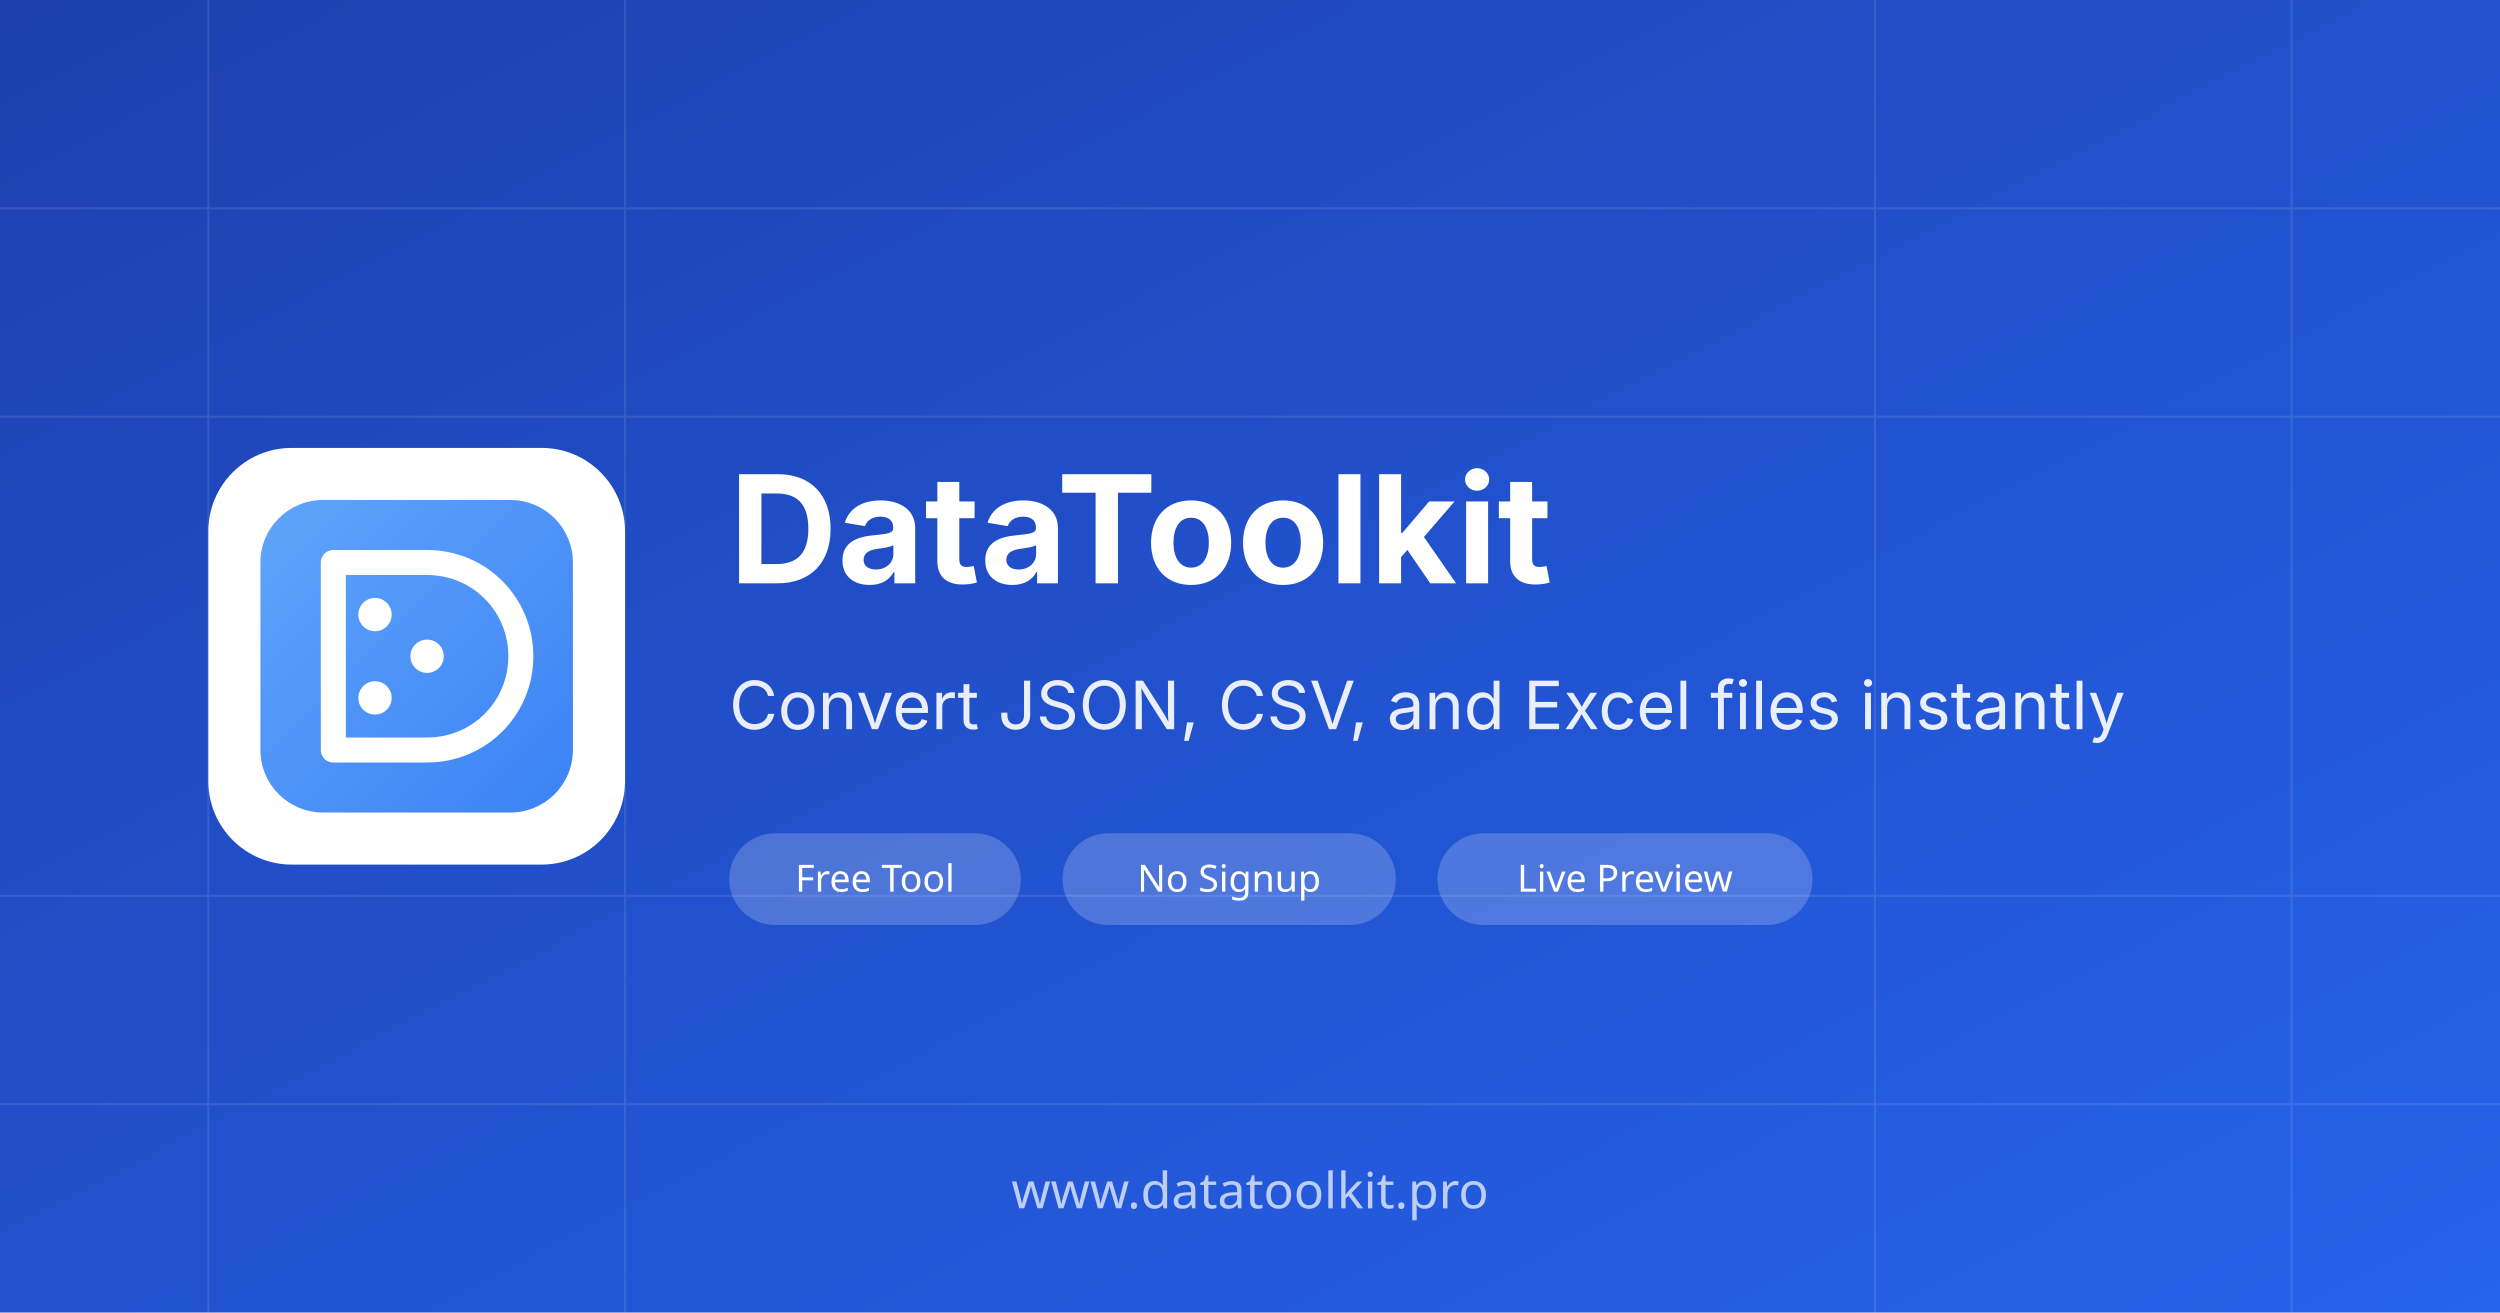
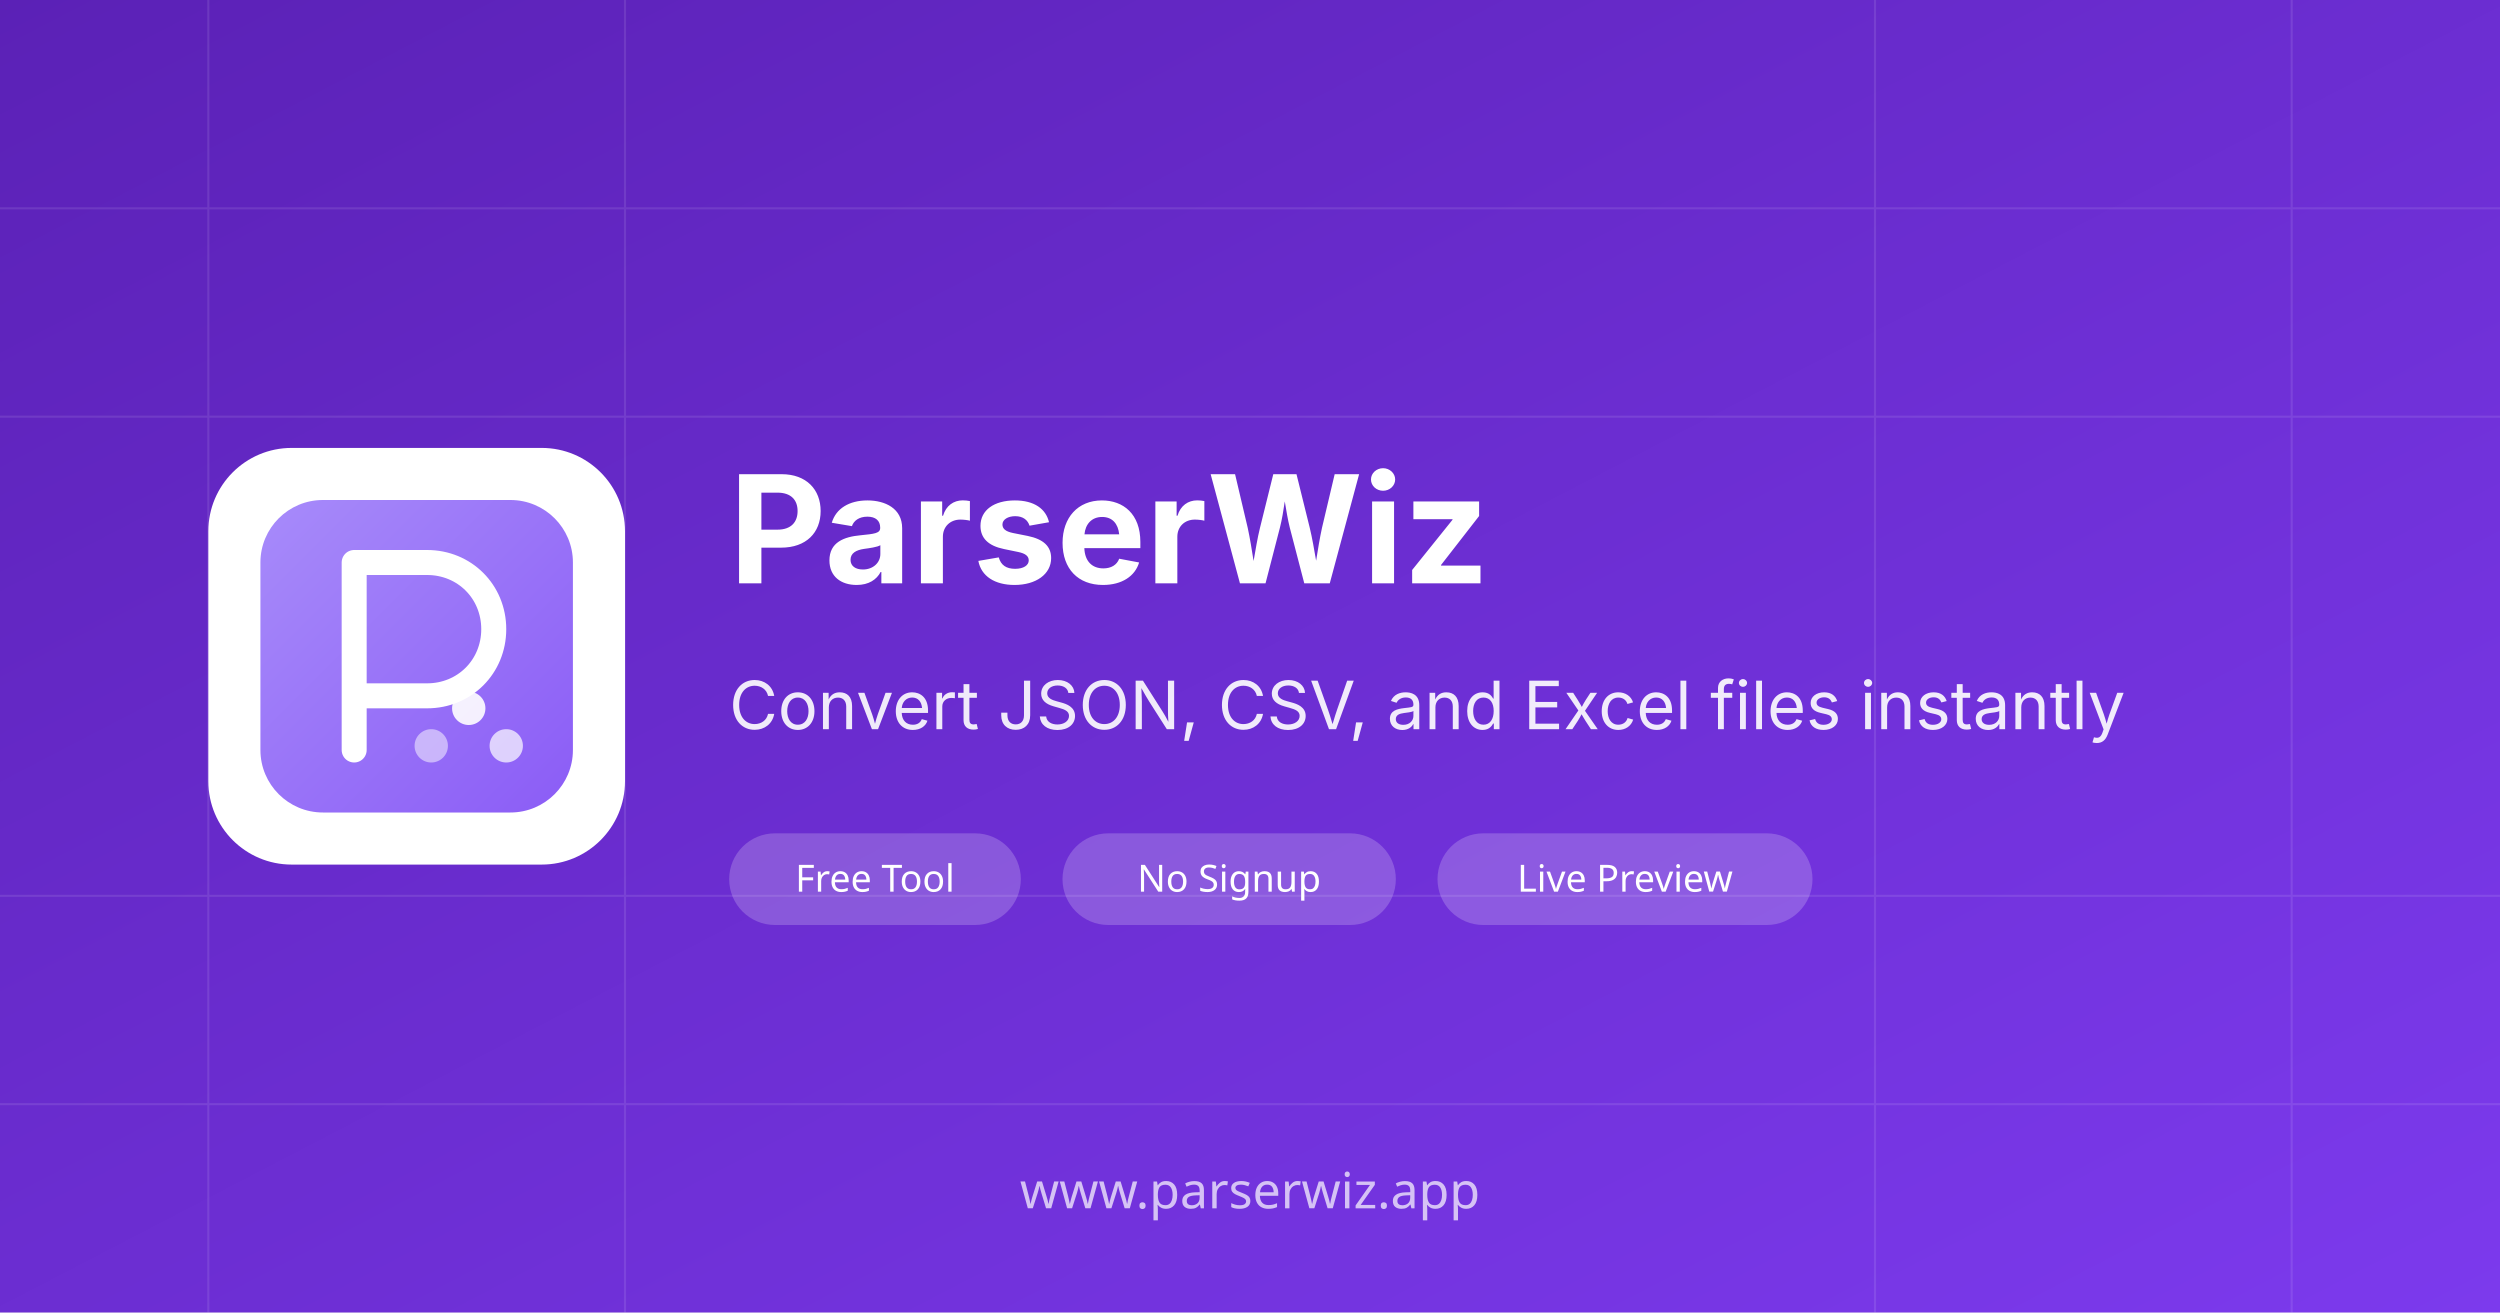
<svg xmlns="http://www.w3.org/2000/svg" viewBox="0 0 1200 630">
  <defs>
    <linearGradient id="bgGrad" x1="0%" y1="0%" x2="100%" y2="100%">
-       <stop offset="0%" style="stop-color:#1e40af" />
-       <stop offset="100%" style="stop-color:#2563eb" />
+       <stop offset="0%" style="stop-color:#5b21b6" />
+       <stop offset="100%" style="stop-color:#7c3aed" />
    </linearGradient>
    <linearGradient id="iconGrad" x1="0%" y1="0%" x2="100%" y2="100%">
-       <stop offset="0%" style="stop-color:#60a5fa" />
-       <stop offset="100%" style="stop-color:#3b82f6" />
+       <stop offset="0%" style="stop-color:#a78bfa" />
+       <stop offset="100%" style="stop-color:#8b5cf6" />
    </linearGradient>
  </defs>
  <rect width="1200" height="630" fill="url(#bgGrad)" />
  <g opacity="0.1">
    <line x1="0" y1="100" x2="1200" y2="100" stroke="white" stroke-width="1" />
    <line x1="0" y1="200" x2="1200" y2="200" stroke="white" stroke-width="1" />
    <line x1="0" y1="430" x2="1200" y2="430" stroke="white" stroke-width="1" />
    <line x1="0" y1="530" x2="1200" y2="530" stroke="white" stroke-width="1" />
    <line x1="100" y1="0" x2="100" y2="630" stroke="white" stroke-width="1" />
    <line x1="300" y1="0" x2="300" y2="630" stroke="white" stroke-width="1" />
    <line x1="900" y1="0" x2="900" y2="630" stroke="white" stroke-width="1" />
    <line x1="1100" y1="0" x2="1100" y2="630" stroke="white" stroke-width="1" />
  </g>
  <g transform="translate(100, 215)">
    <rect x="0" y="0" width="200" height="200" rx="40" fill="white" />
    <g transform="translate(25, 25)">
      <rect x="0" y="0" width="150" height="150" rx="30" fill="url(#iconGrad)" />
-       <path d="M35 30h45c25 0 45 20 45 45s-20 45-45 45H35V30z" fill="none" stroke="white" stroke-width="12" stroke-linecap="round" stroke-linejoin="round" />
-       <circle cx="55" cy="55" r="8" fill="white" />
-       <circle cx="55" cy="95" r="8" fill="white" />
-       <circle cx="80" cy="75" r="8" fill="white" />
+       <path d="M45 30v90M45 30h35c18 0 32 14 32 32s-14 32-32 32H45" fill="none" stroke="white" stroke-width="12" stroke-linecap="round" stroke-linejoin="round" />
+       <circle cx="100" cy="100" r="8" fill="white" opacity="0.9" />
+       <circle cx="118" cy="118" r="8" fill="white" opacity="0.7" />
+       <circle cx="82" cy="118" r="8" fill="white" opacity="0.5" />
    </g>
  </g>
-   <text x="350" y="280" font-family="system-ui, -apple-system, sans-serif" font-size="72" font-weight="700" fill="white">DataToolkit</text>
+   <text x="350" y="280" font-family="system-ui, -apple-system, sans-serif" font-size="72" font-weight="700" fill="white">ParserWiz</text>
  <text x="350" y="350" font-family="system-ui, -apple-system, sans-serif" font-size="32" fill="rgba(255,255,255,0.9)">Convert JSON, CSV, and Excel files instantly</text>
  <g transform="translate(350, 400)">
    <rect x="0" y="0" width="140" height="44" rx="22" fill="rgba(255,255,255,0.2)" />
    <text x="70" y="28" font-family="system-ui, sans-serif" font-size="18" fill="white" text-anchor="middle">Free Tool</text>
    <rect x="160" y="0" width="160" height="44" rx="22" fill="rgba(255,255,255,0.2)" />
    <text x="240" y="28" font-family="system-ui, sans-serif" font-size="18" fill="white" text-anchor="middle">No Signup</text>
    <rect x="340" y="0" width="180" height="44" rx="22" fill="rgba(255,255,255,0.2)" />
    <text x="430" y="28" font-family="system-ui, sans-serif" font-size="18" fill="white" text-anchor="middle">Live Preview</text>
  </g>
-   <text x="600" y="580" font-family="system-ui, sans-serif" font-size="24" fill="rgba(255,255,255,0.7)" text-anchor="middle">www.datatoolkit.pro</text>
+   <text x="600" y="580" font-family="system-ui, sans-serif" font-size="24" fill="rgba(255,255,255,0.7)" text-anchor="middle">www.parserwiz.app</text>
</svg>
